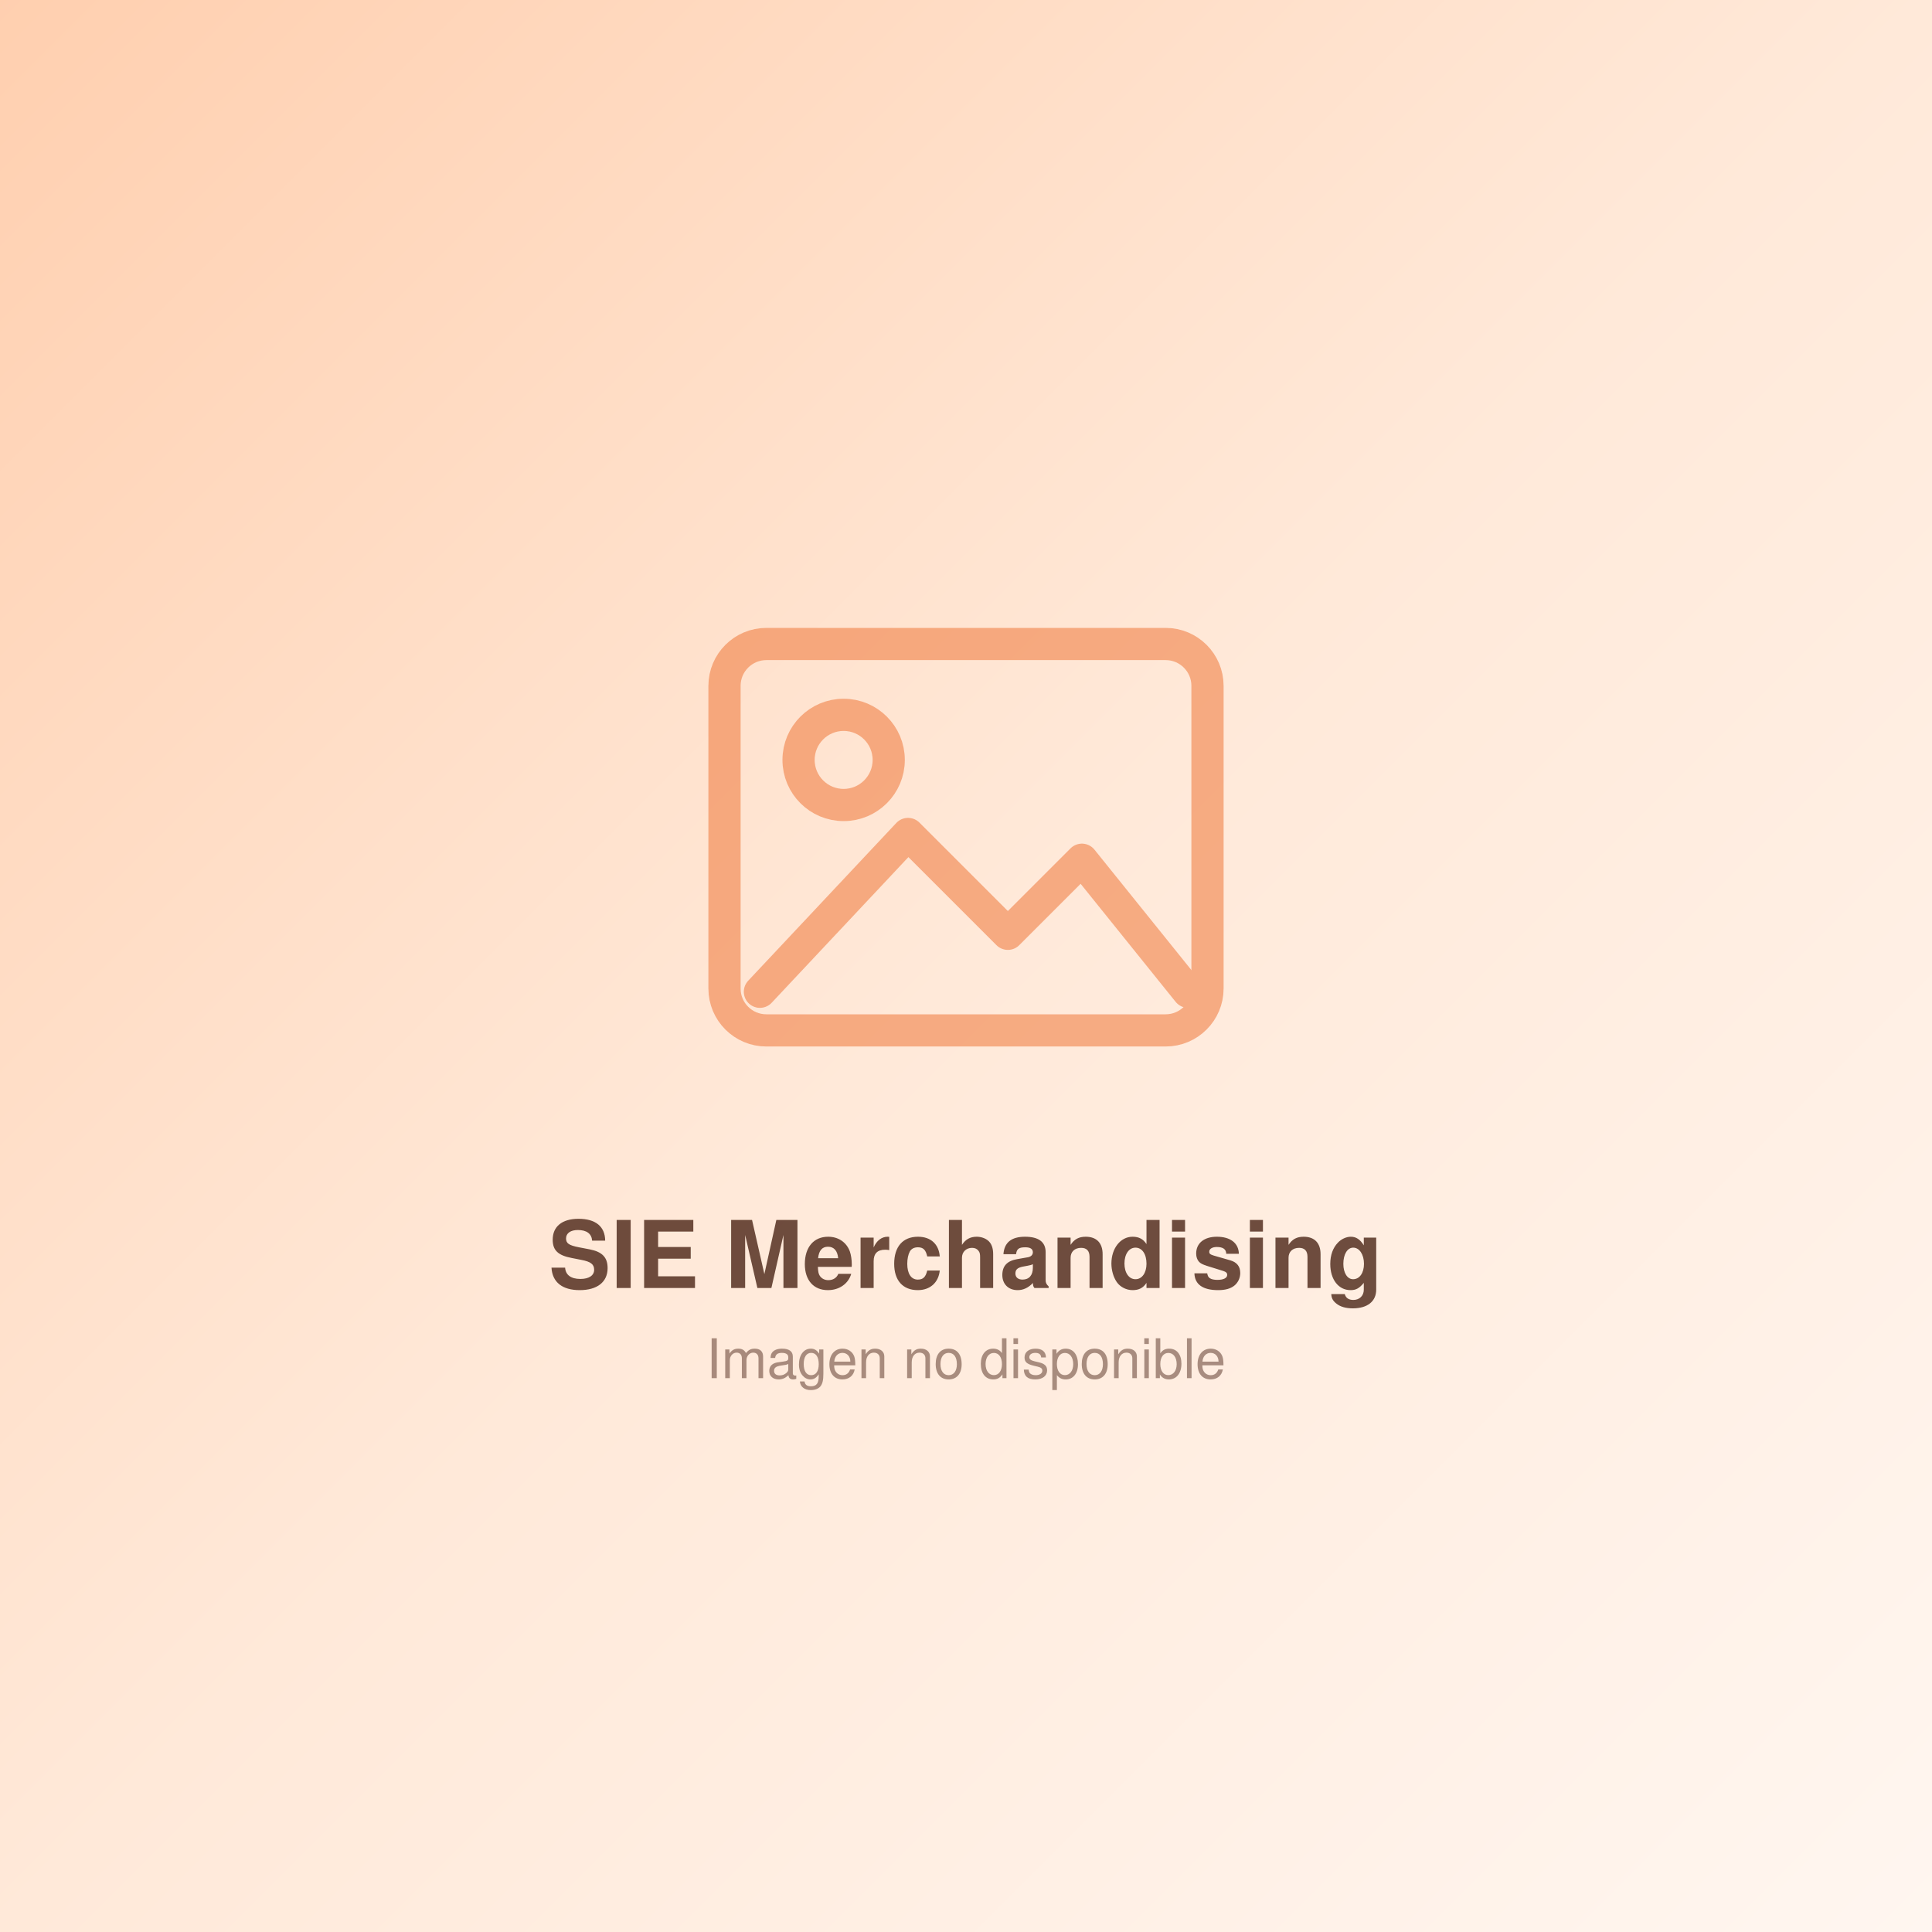
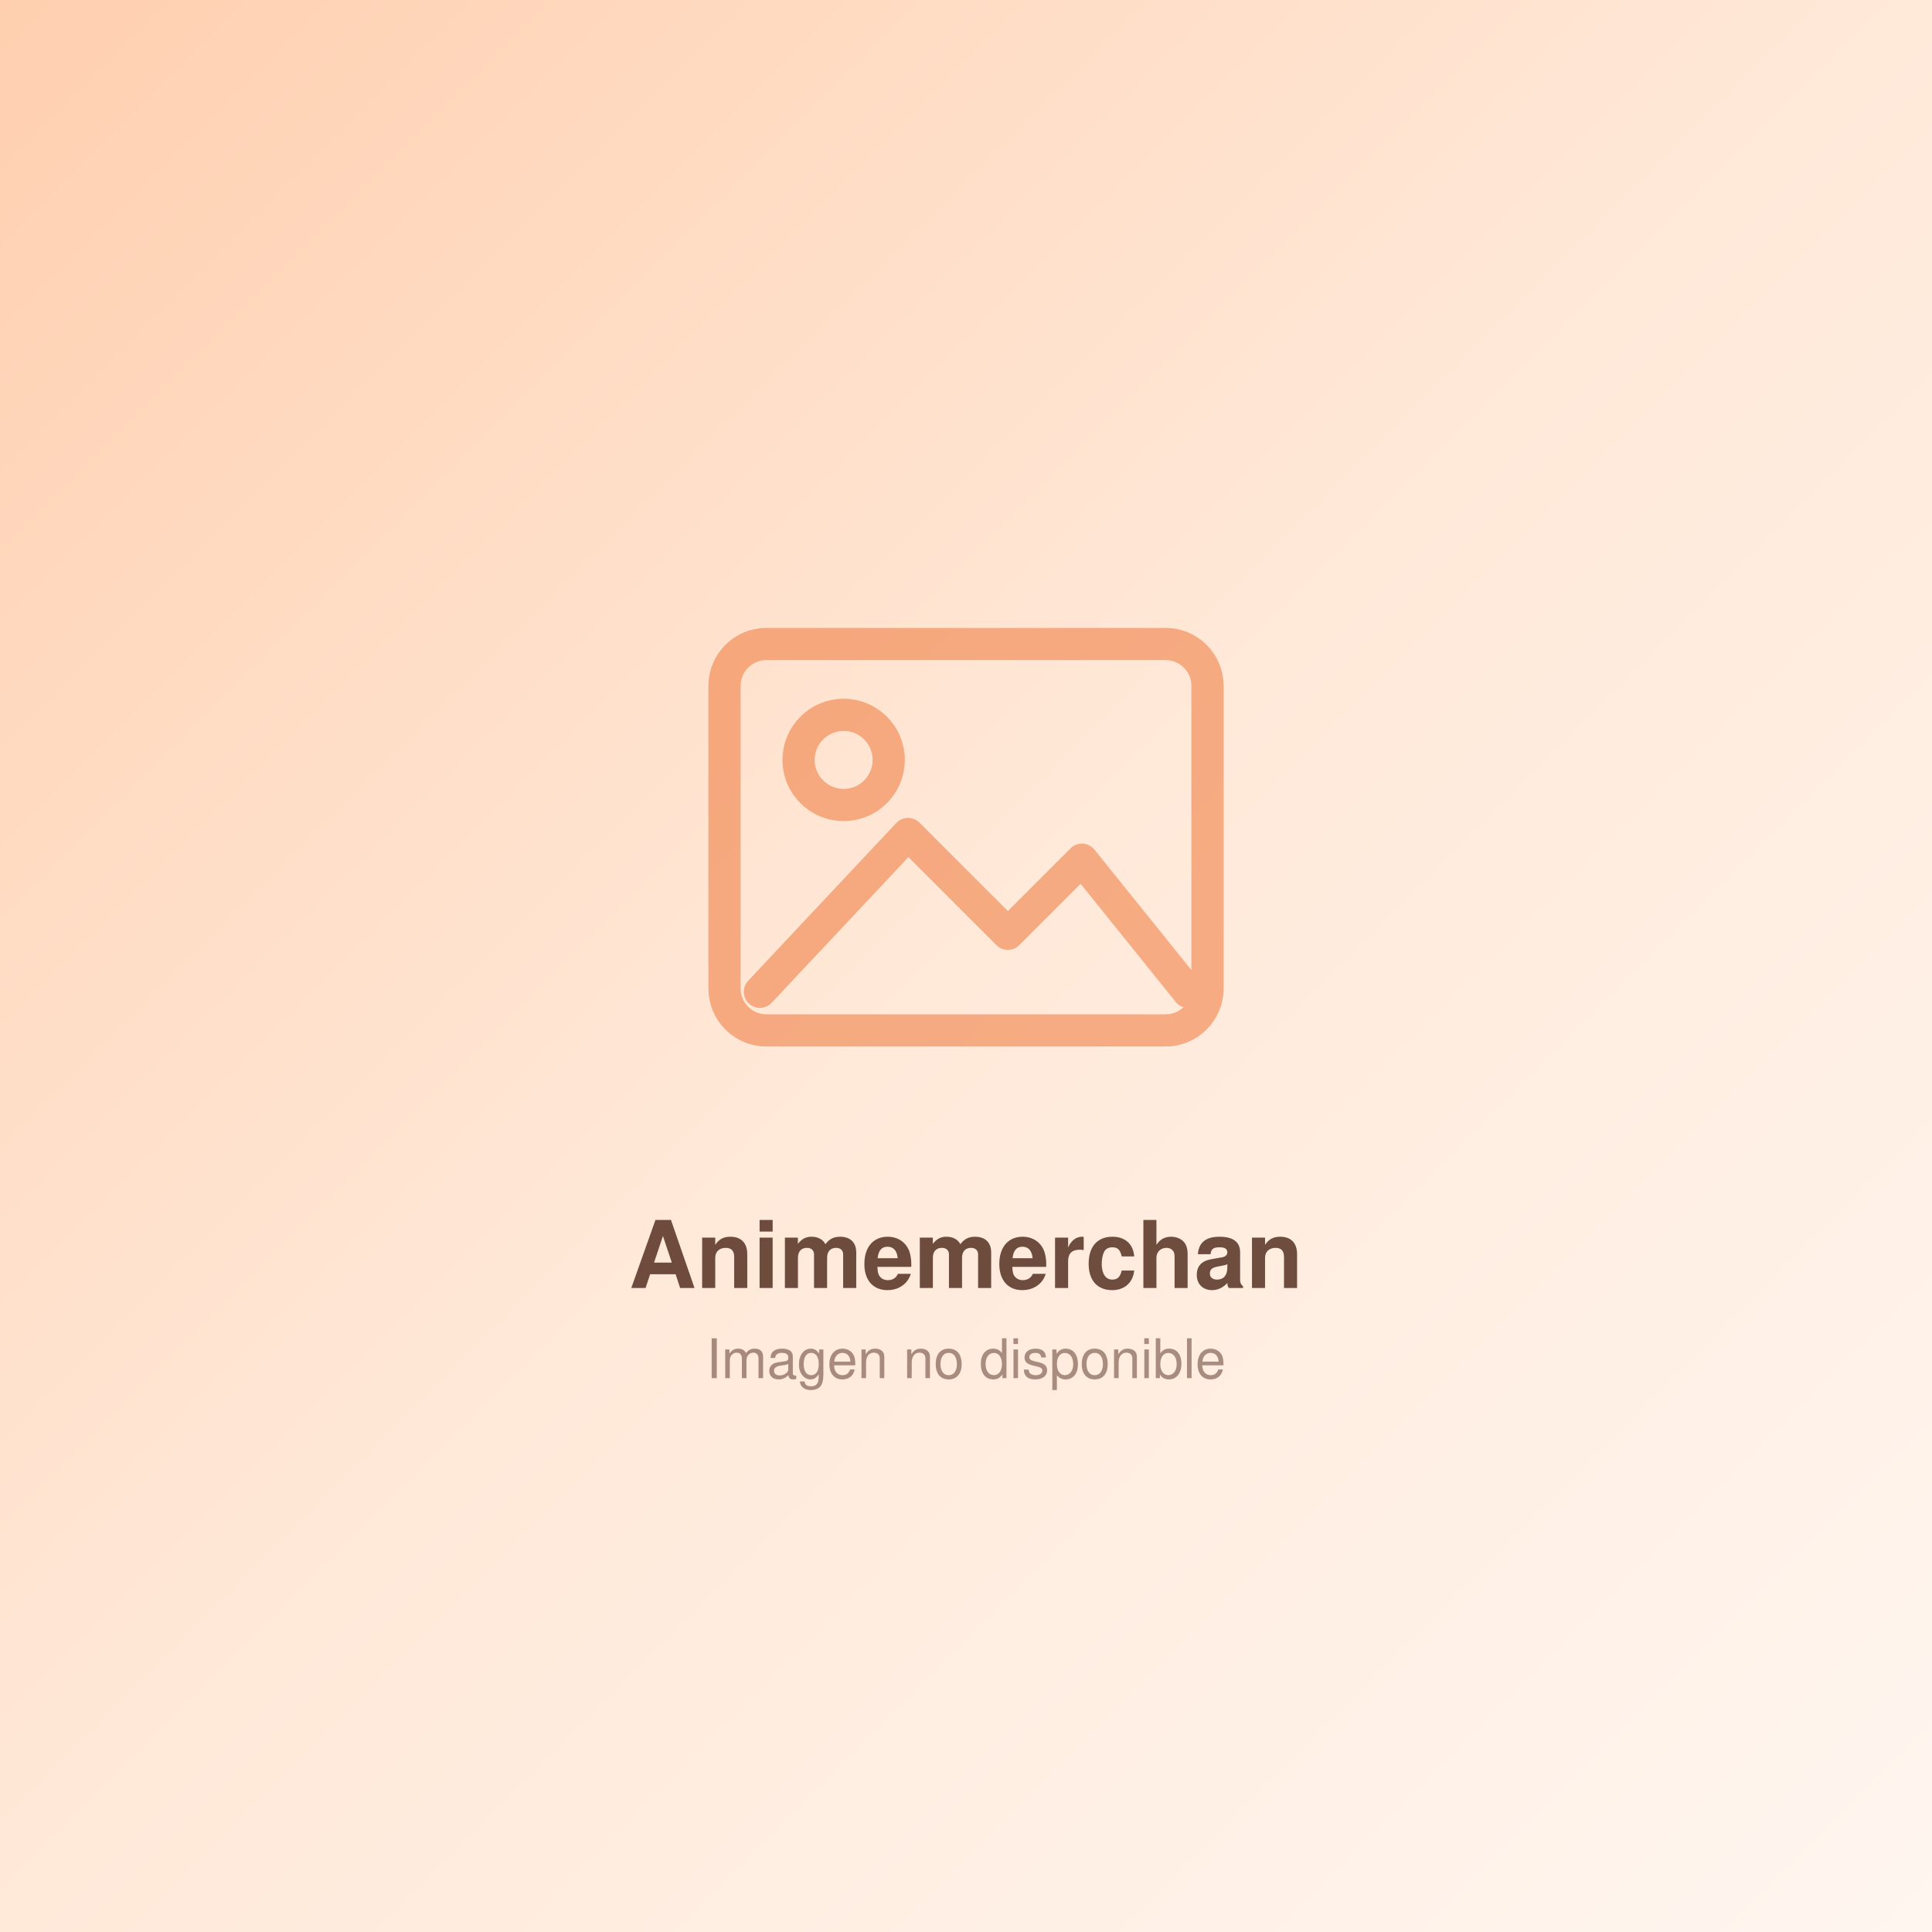
<svg xmlns="http://www.w3.org/2000/svg" viewBox="0 0 1200 1200" width="1200" height="1200">
  <defs>
    <linearGradient id="sie-placeholder" x1="0" y1="0" x2="1" y2="1">
      <stop offset="0%" stop-color="#ffcfaf" />
      <stop offset="50%" stop-color="#ffe9d9" />
      <stop offset="100%" stop-color="#fff6f0" />
    </linearGradient>
  </defs>
  <rect width="1200" height="1200" fill="url(#sie-placeholder)" />
  <g fill="none" stroke="#ee7639" stroke-width="20" stroke-linecap="round" stroke-linejoin="round" opacity="0.55">
    <rect x="450" y="400" width="300" height="240" rx="26" />
    <circle cx="524" cy="472" r="28" />
    <path d="M472 616l92-98 62 62 46-46 66 82" />
  </g>
-   <text x="600" y="800" text-anchor="middle" font-family="'Helvetica Neue', Helvetica, Arial, sans-serif" font-size="58" font-weight="700" fill="#3d1708" opacity="0.75">SIE Merchandising</text>
+   <text x="600" y="800" text-anchor="middle" font-family="'Helvetica Neue', Helvetica, Arial, sans-serif" font-size="58" font-weight="700" fill="#3d1708" opacity="0.75">Animemerchan</text>
  <text x="600" y="856" text-anchor="middle" font-family="'Helvetica Neue', Helvetica, Arial, sans-serif" font-size="34" fill="#3d1708" opacity="0.45">Imagen no disponible</text>
</svg>
